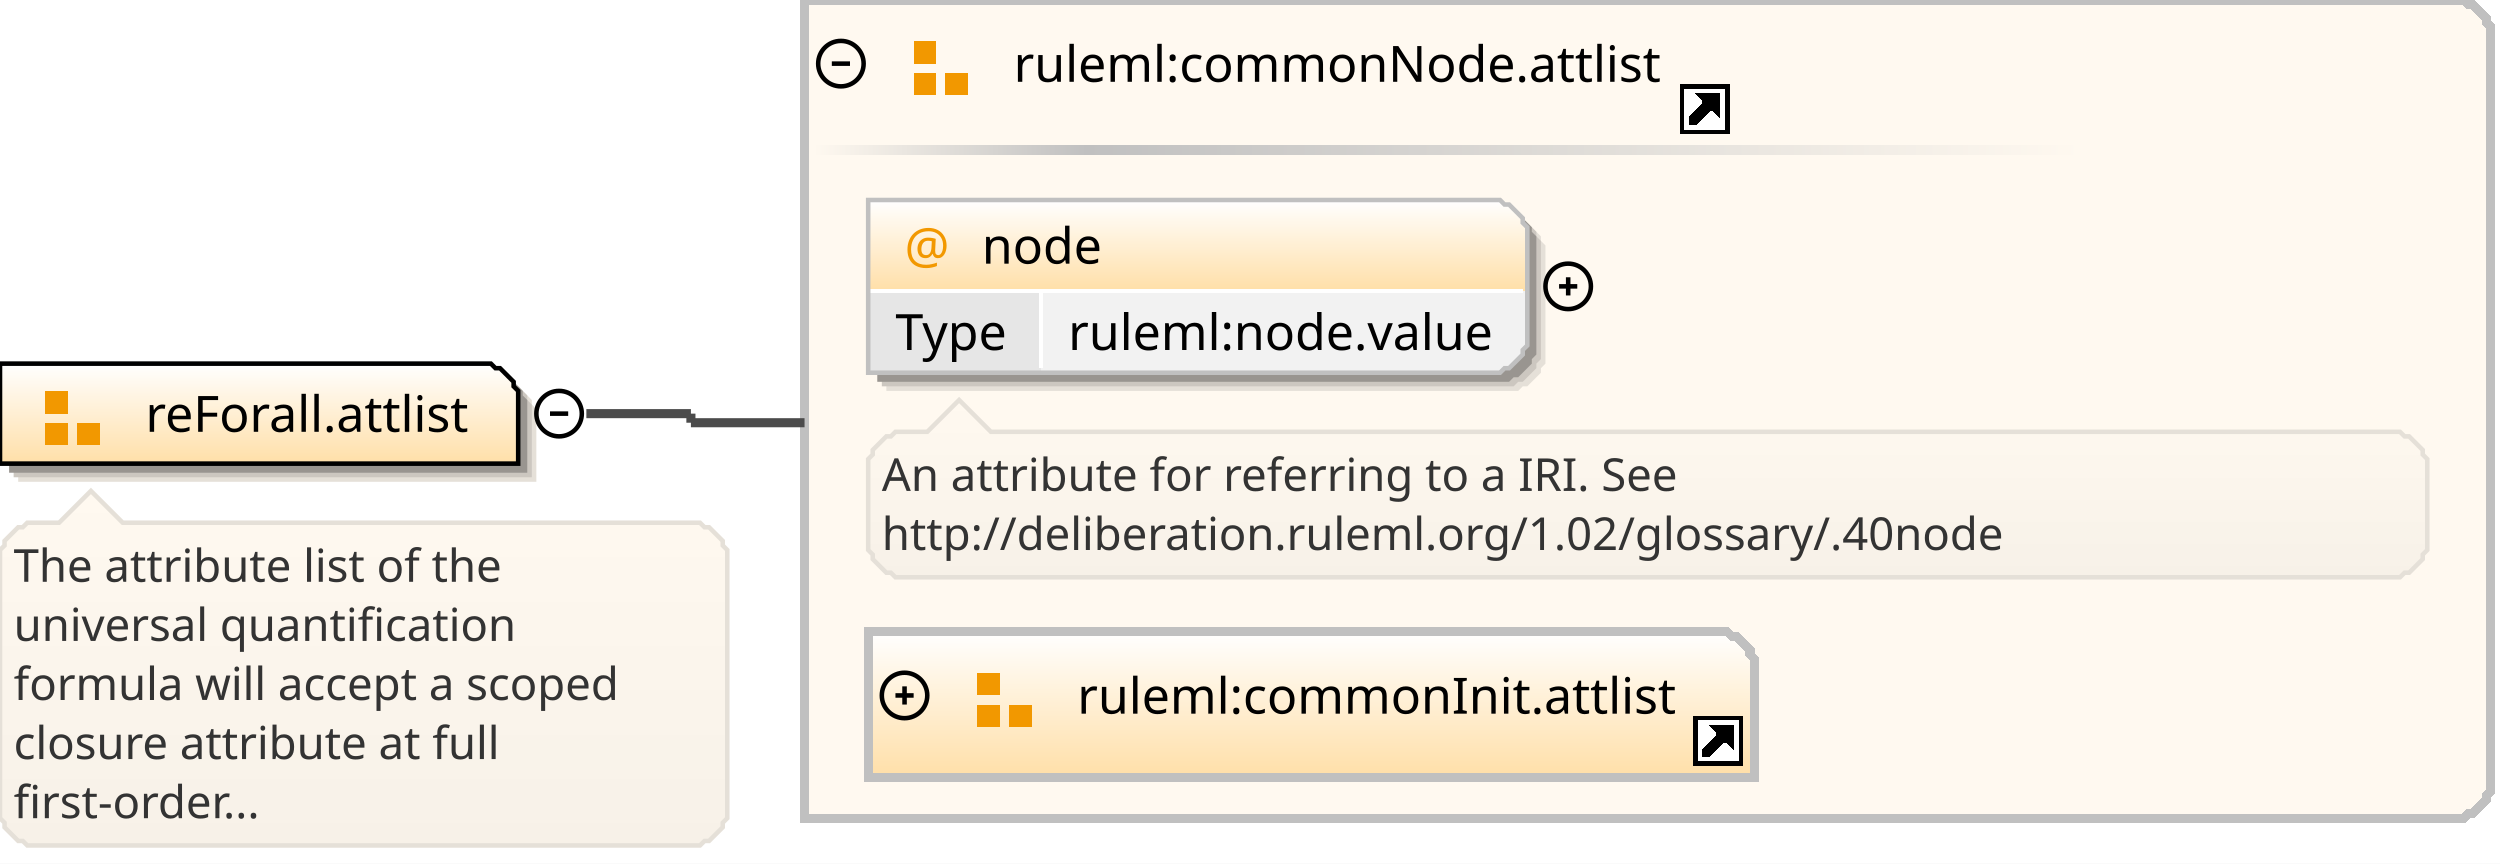
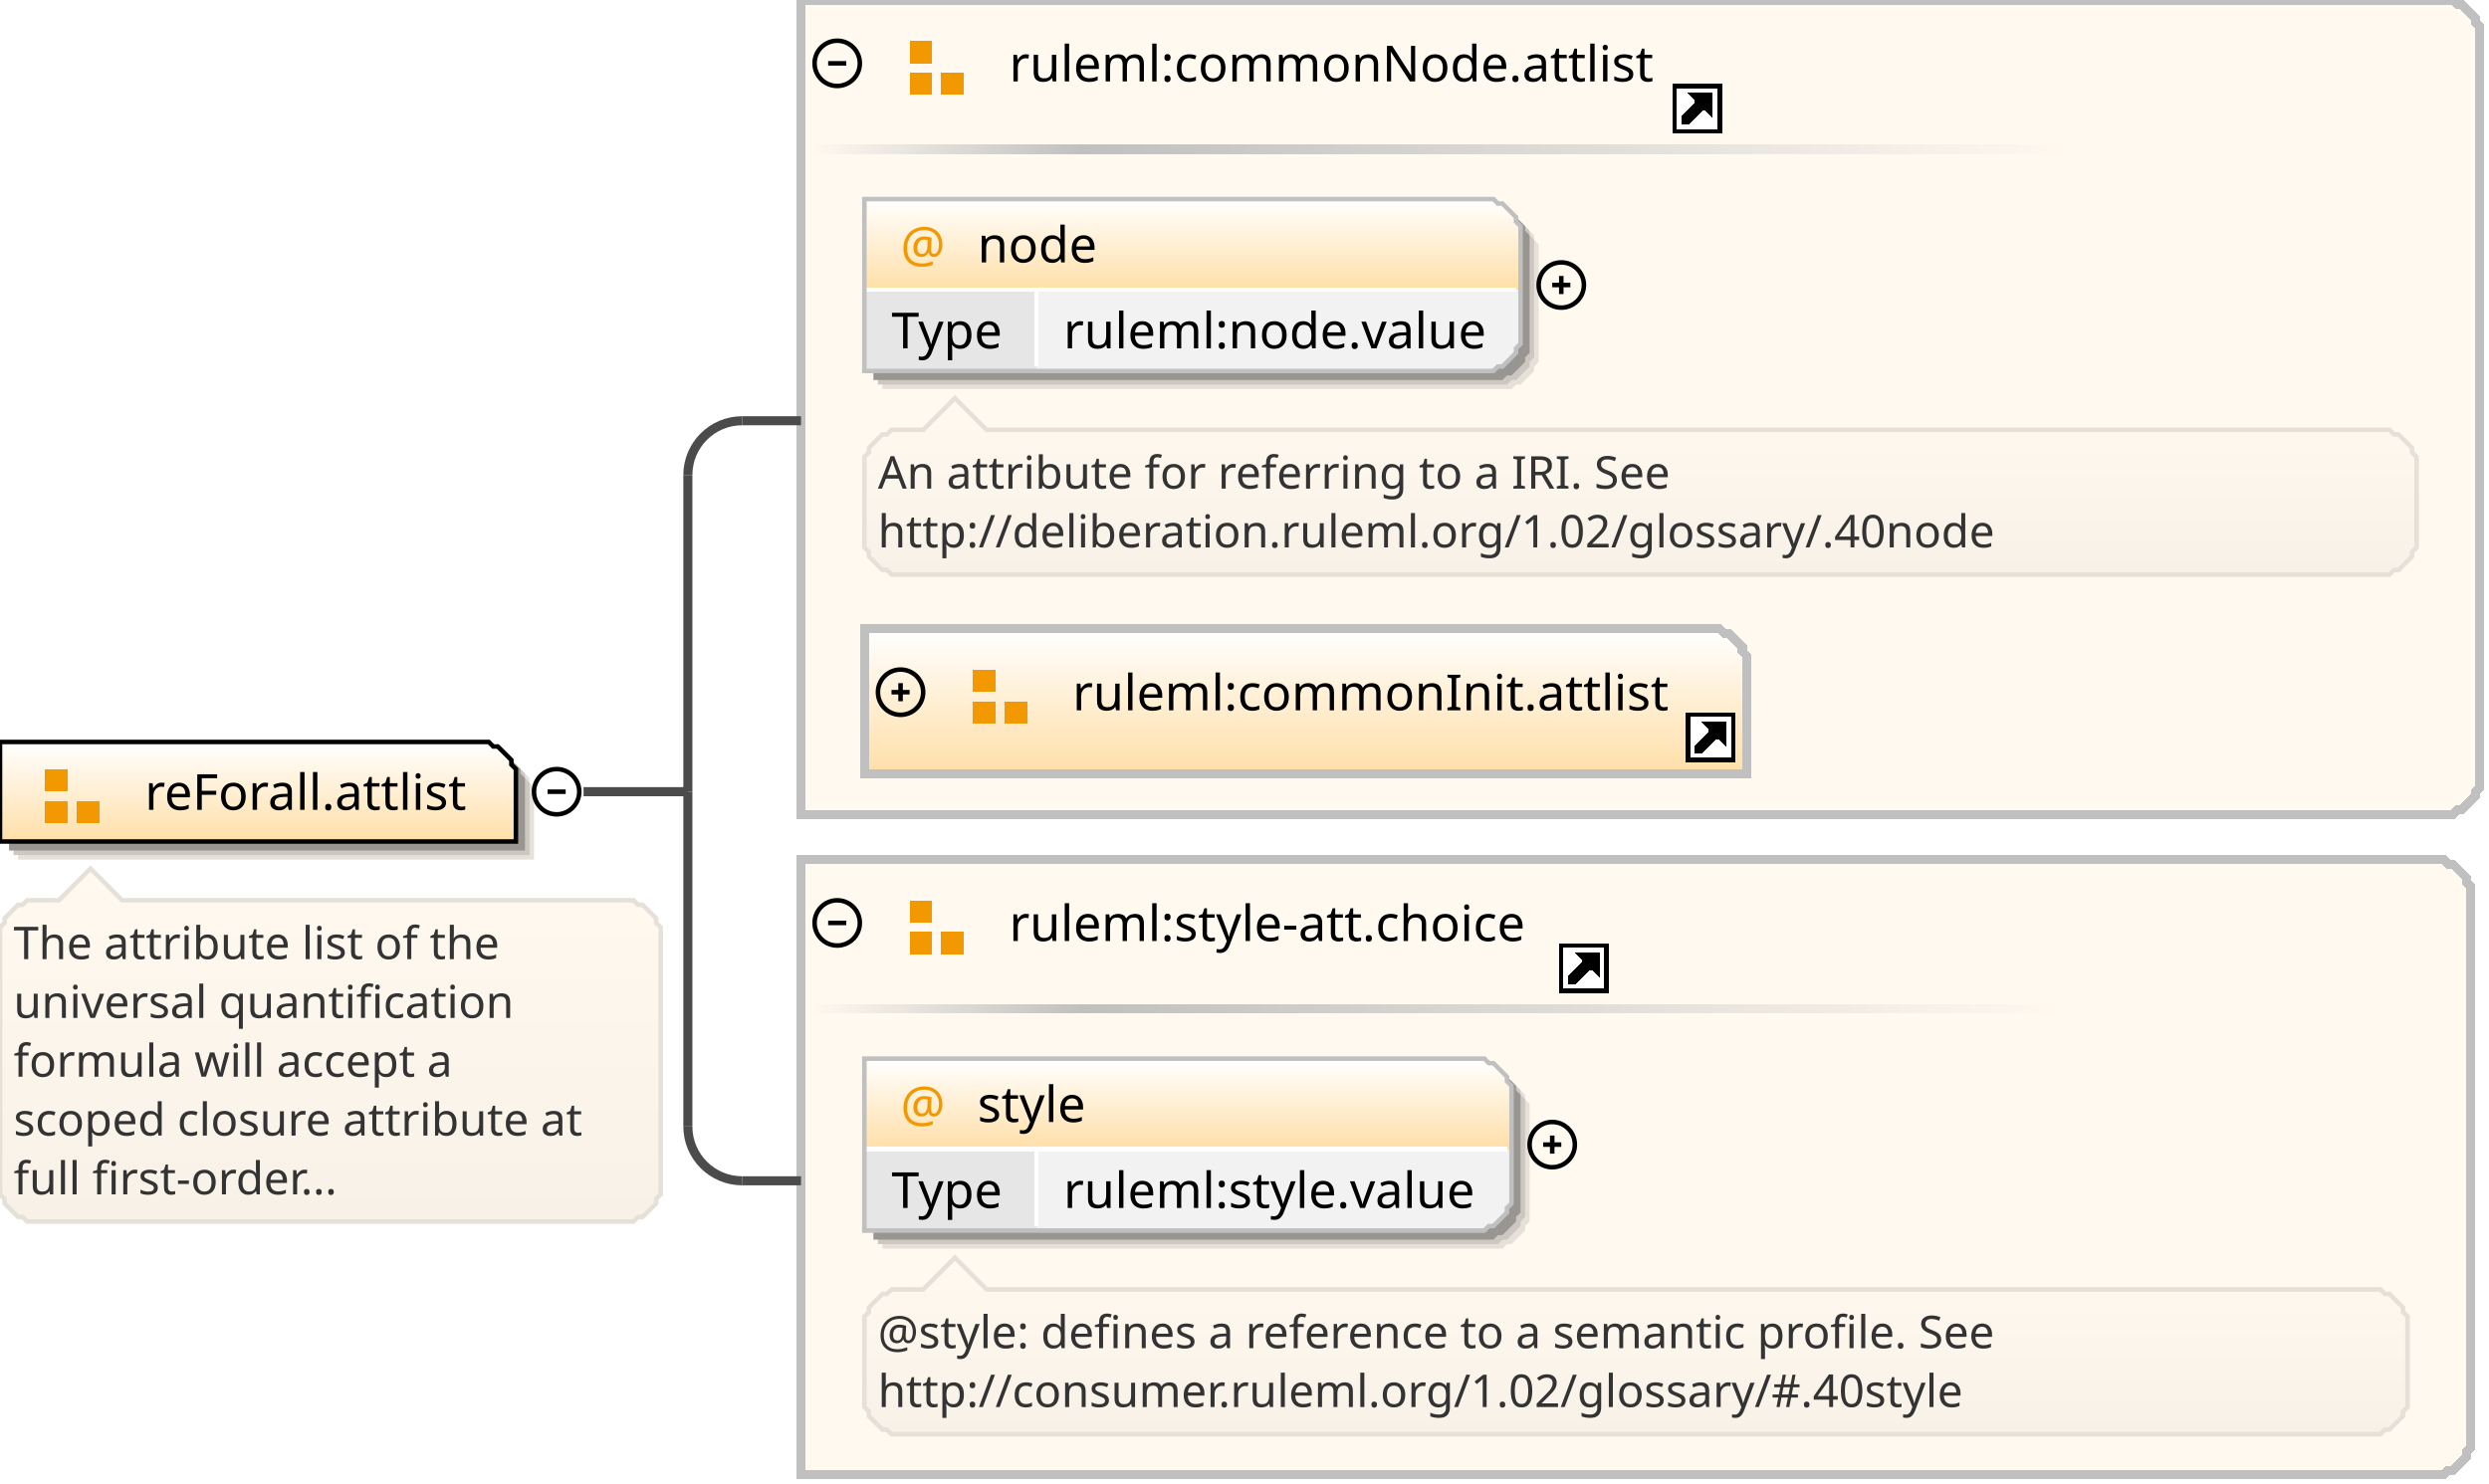
- <svg xmlns="http://www.w3.org/2000/svg" color-interpolation="auto" color-rendering="auto" fill="black" fill-opacity="1" font-family="'Dialog'" font-size="12" font-style="normal" font-weight="normal" height="190" image-rendering="auto" shape-rendering="auto" stroke="black" stroke-dasharray="none" stroke-dashoffset="0" stroke-linecap="square" stroke-linejoin="miter" stroke-miterlimit="10" stroke-opacity="1" stroke-width="1" text-rendering="auto" width="550">
+ <svg xmlns="http://www.w3.org/2000/svg" color-interpolation="auto" color-rendering="auto" fill="black" fill-opacity="1" font-family="'Dialog'" font-size="12" font-style="normal" font-weight="normal" height="328" image-rendering="auto" shape-rendering="auto" stroke="black" stroke-dasharray="none" stroke-dashoffset="0" stroke-linecap="square" stroke-linejoin="miter" stroke-miterlimit="10" stroke-opacity="1" stroke-width="1" text-rendering="auto" width="550">
  <defs id="genericDefs" />
  <g>
    <defs id="defs1">
-       <linearGradient gradientUnits="userSpaceOnUse" id="linearGradient1" spreadMethod="pad" x1="0" x2="0" y1="80" y2="102">
+       <linearGradient gradientUnits="userSpaceOnUse" id="linearGradient1" spreadMethod="pad" x1="0" x2="0" y1="164" y2="186">
        <stop offset="0%" stop-color="white" stop-opacity="1" />
        <stop offset="100%" stop-color="rgb(255,223,168)" stop-opacity="1" />
      </linearGradient>
      <linearGradient gradientUnits="userSpaceOnUse" id="linearGradient2" spreadMethod="pad" x1="239" x2="458" y1="32" y2="32">
        <stop offset="0%" stop-color="silver" stop-opacity="1" />
        <stop offset="100%" stop-color="rgb(255,249,240)" stop-opacity="1" />
      </linearGradient>
      <linearGradient gradientUnits="userSpaceOnUse" id="linearGradient3" spreadMethod="pad" x1="179" x2="239" y1="32" y2="32">
        <stop offset="0%" stop-color="rgb(255,249,240)" stop-opacity="1" />
        <stop offset="100%" stop-color="silver" stop-opacity="1" />
      </linearGradient>
      <linearGradient gradientUnits="userSpaceOnUse" id="linearGradient4" spreadMethod="pad" x1="191" x2="191" y1="44" y2="64">
        <stop offset="0%" stop-color="white" stop-opacity="1" />
        <stop offset="100%" stop-color="rgb(255,223,168)" stop-opacity="1" />
      </linearGradient>
      <linearGradient gradientUnits="userSpaceOnUse" id="linearGradient5" spreadMethod="pad" x1="191" x2="191" y1="88" y2="127">
        <stop offset="0%" stop-color="rgb(255,249,240)" stop-opacity="1" />
        <stop offset="100%" stop-color="rgb(247,241,232)" stop-opacity="1" />
      </linearGradient>
      <linearGradient gradientUnits="userSpaceOnUse" id="linearGradient6" spreadMethod="pad" x1="191" x2="191" y1="139" y2="171">
        <stop offset="0%" stop-color="white" stop-opacity="1" />
        <stop offset="100%" stop-color="rgb(255,223,168)" stop-opacity="1" />
      </linearGradient>
-       <linearGradient gradientUnits="userSpaceOnUse" id="linearGradient7" spreadMethod="pad" x1="0" x2="0" y1="108" y2="186">
+       <linearGradient gradientUnits="userSpaceOnUse" id="linearGradient7" spreadMethod="pad" x1="239" x2="456" y1="222" y2="222">
+         <stop offset="0%" stop-color="silver" stop-opacity="1" />
+         <stop offset="100%" stop-color="rgb(255,249,240)" stop-opacity="1" />
+       </linearGradient>
+       <linearGradient gradientUnits="userSpaceOnUse" id="linearGradient8" spreadMethod="pad" x1="179" x2="239" y1="222" y2="222">
+         <stop offset="0%" stop-color="rgb(255,249,240)" stop-opacity="1" />
+         <stop offset="100%" stop-color="silver" stop-opacity="1" />
+       </linearGradient>
+       <linearGradient gradientUnits="userSpaceOnUse" id="linearGradient9" spreadMethod="pad" x1="191" x2="191" y1="234" y2="254">
+         <stop offset="0%" stop-color="white" stop-opacity="1" />
+         <stop offset="100%" stop-color="rgb(255,223,168)" stop-opacity="1" />
+       </linearGradient>
+       <linearGradient gradientUnits="userSpaceOnUse" id="linearGradient10" spreadMethod="pad" x1="191" x2="191" y1="278" y2="317">
+         <stop offset="0%" stop-color="rgb(255,249,240)" stop-opacity="1" />
+         <stop offset="100%" stop-color="rgb(247,241,232)" stop-opacity="1" />
+       </linearGradient>
+       <linearGradient gradientUnits="userSpaceOnUse" id="linearGradient11" spreadMethod="pad" x1="0" x2="0" y1="192" y2="270">
        <stop offset="0%" stop-color="rgb(255,249,240)" stop-opacity="1" />
        <stop offset="100%" stop-color="rgb(247,241,232)" stop-opacity="1" />
      </linearGradient>
      <clipPath clipPathUnits="userSpaceOnUse" id="clipPath1">
-         <path d="M0 0 L550 0 L550 190 L0 190 L0 0 Z" />
+         <path d="M0 0 L550 0 L550 328 L0 328 L0 0 Z" />
      </clipPath>
    </defs>
    <g fill="white" stroke="white" text-rendering="geometricPrecision">
-       <rect clip-path="url(#clipPath1)" height="190" stroke="none" width="550" x="0" y="0" />
+       <rect clip-path="url(#clipPath1)" height="328" stroke="none" width="550" x="0" y="0" />
    </g>
    <g fill="rgb(229,224,216)" font-family="sans-serif" font-size="11" stroke="rgb(229,224,216)" text-rendering="geometricPrecision">
-       <polygon clip-path="url(#clipPath1)" points=" 4 84 112 84 113 85 114 85 115 86 116 87 117 88 117 89 118 90 118 106 4 106" stroke="none" />
-       <polygon clip-path="url(#clipPath1)" fill="rgb(204,199,192)" points=" 3 83 111 83 112 84 113 84 114 85 115 86 116 87 116 88 117 89 117 105 3 105" stroke="none" />
-       <polygon clip-path="url(#clipPath1)" fill="rgb(153,149,144)" points=" 2 82 110 82 111 83 112 83 113 84 114 85 115 86 115 87 116 88 116 104 2 104" stroke="none" />
-       <polygon clip-path="url(#clipPath1)" fill="url(#linearGradient1)" points=" 0 80 108 80 109 81 110 81 111 82 112 83 113 84 113 85 114 86 114 102 0 102" shape-rendering="crispEdges" stroke="none" />
-       <polygon clip-path="url(#clipPath1)" fill="none" points=" 0 80 108 80 109 81 110 81 111 82 112 83 113 84 113 85 114 86 114 102 0 102" stroke="black" stroke-linecap="butt" />
+       <polygon clip-path="url(#clipPath1)" points=" 4 168 112 168 113 169 114 169 115 170 116 171 117 172 117 173 118 174 118 190 4 190" stroke="none" />
+       <polygon clip-path="url(#clipPath1)" fill="rgb(204,199,192)" points=" 3 167 111 167 112 168 113 168 114 169 115 170 116 171 116 172 117 173 117 189 3 189" stroke="none" />
+       <polygon clip-path="url(#clipPath1)" fill="rgb(153,149,144)" points=" 2 166 110 166 111 167 112 167 113 168 114 169 115 170 115 171 116 172 116 188 2 188" stroke="none" />
+       <polygon clip-path="url(#clipPath1)" fill="url(#linearGradient1)" points=" 0 164 108 164 109 165 110 165 111 166 112 167 113 168 113 169 114 170 114 186 0 186" shape-rendering="crispEdges" stroke="none" />
+       <polygon clip-path="url(#clipPath1)" fill="none" points=" 0 164 108 164 109 165 110 165 111 166 112 167 113 168 113 169 114 170 114 186 0 186" stroke="black" stroke-linecap="butt" />
    </g>
    <g fill="rgb(242,152,0)" font-family="sans-serif" font-size="11" shape-rendering="crispEdges" stroke="rgb(242,152,0)" stroke-linecap="butt" text-rendering="geometricPrecision">
-       <rect clip-path="url(#clipPath1)" height="5" stroke="none" width="5" x="10" y="86" />
-       <rect clip-path="url(#clipPath1)" height="5" stroke="none" width="5" x="10" y="93" />
-       <rect clip-path="url(#clipPath1)" height="5" stroke="none" width="5" x="17" y="93" />
-       <text clip-path="url(#clipPath1)" fill="black" stroke="none" x="32" xml:space="preserve" y="95">reForall.attlist</text>
-       <circle clip-path="url(#clipPath1)" cx="123" cy="91" fill="none" r="5" shape-rendering="auto" stroke="black" />
-       <line clip-path="url(#clipPath1)" fill="none" shape-rendering="auto" stroke="black" x1="121" x2="125" y1="91" y2="91" />
+       <rect clip-path="url(#clipPath1)" height="5" stroke="none" width="5" x="10" y="170" />
+       <rect clip-path="url(#clipPath1)" height="5" stroke="none" width="5" x="10" y="177" />
+       <rect clip-path="url(#clipPath1)" height="5" stroke="none" width="5" x="17" y="177" />
+       <text clip-path="url(#clipPath1)" fill="black" stroke="none" x="32" xml:space="preserve" y="179">reForall.attlist</text>
+       <circle clip-path="url(#clipPath1)" cx="123" cy="175" fill="none" r="5" shape-rendering="auto" stroke="black" />
+       <line clip-path="url(#clipPath1)" fill="none" shape-rendering="auto" stroke="black" x1="121" x2="125" y1="175" y2="175" />
      <polygon clip-path="url(#clipPath1)" fill="rgb(255,249,240)" points=" 177 0 542 0 543 1 544 1 545 2 546 3 547 4 547 5 548 6 548 174 547 175 547 176 546 177 545 178 544 179 543 179 542 180 177 180" stroke="none" stroke-width="2" />
      <polygon clip-path="url(#clipPath1)" fill="none" points=" 177 0 542 0 543 1 544 1 545 2 546 3 547 4 547 5 548 6 548 174 547 175 547 176 546 177 545 178 544 179 543 179 542 180 177 180" stroke="silver" stroke-width="2" />
      <rect clip-path="url(#clipPath1)" fill="url(#linearGradient2)" height="2" stroke="none" stroke-width="2" width="219" x="239" y="32" />
      <rect clip-path="url(#clipPath1)" fill="url(#linearGradient3)" height="2" stroke="none" stroke-width="2" width="60" x="179" y="32" />
      <rect clip-path="url(#clipPath1)" height="5" stroke="none" width="5" x="201" y="9" />
      <rect clip-path="url(#clipPath1)" height="5" stroke="none" width="5" x="201" y="16" />
      <rect clip-path="url(#clipPath1)" height="5" stroke="none" width="5" x="208" y="16" />
      <text clip-path="url(#clipPath1)" fill="black" stroke="none" x="223" xml:space="preserve" y="18">ruleml:commonNode.attlist</text>
      <rect clip-path="url(#clipPath1)" fill="white" height="10" stroke="none" width="10" x="370" y="19" />
      <polygon clip-path="url(#clipPath1)" fill="none" points=" 372 27 372 26 375 23 375 22 374 21 378 21 378 25 377 24 376 24 373 27" stroke="black" />
      <polygon clip-path="url(#clipPath1)" fill="black" points=" 372 27 372 26 375 23 375 22 374 21 378 21 378 25 377 24 376 24 373 27" stroke="none" />
      <rect clip-path="url(#clipPath1)" fill="none" height="10" stroke="black" width="10" x="370" y="19" />
      <circle clip-path="url(#clipPath1)" cx="185" cy="14" fill="none" r="5" shape-rendering="auto" stroke="black" />
      <line clip-path="url(#clipPath1)" fill="none" shape-rendering="auto" stroke="black" x1="183" x2="187" y1="14" y2="14" />
      <polygon clip-path="url(#clipPath1)" fill="rgb(229,224,216)" points=" 195 48 334 48 335 49 336 49 337 50 338 51 339 52 339 53 340 54 340 80 339 81 339 82 338 83 337 84 336 85 335 85 334 86 195 86" shape-rendering="auto" stroke="none" />
      <polygon clip-path="url(#clipPath1)" fill="rgb(204,199,192)" points=" 194 47 333 47 334 48 335 48 336 49 337 50 338 51 338 52 339 53 339 79 338 80 338 81 337 82 336 83 335 84 334 84 333 85 194 85" shape-rendering="auto" stroke="none" />
      <polygon clip-path="url(#clipPath1)" fill="rgb(153,149,144)" points=" 193 46 332 46 333 47 334 47 335 48 336 49 337 50 337 51 338 52 338 78 337 79 337 80 336 81 335 82 334 83 333 83 332 84 193 84" shape-rendering="auto" stroke="none" />
      <polygon clip-path="url(#clipPath1)" fill="url(#linearGradient4)" points=" 191 44 330 44 331 45 332 45 333 46 334 47 335 48 335 49 336 50 336 64 335 64 335 64 334 64 333 64 332 64 331 64 330 64 191 64" stroke="none" />
      <polygon clip-path="url(#clipPath1)" fill="rgb(230,230,230)" points=" 191 64 229 64 229 64 229 64 229 64 229 64 229 64 229 64 229 64 229 76 229 77 229 78 229 79 229 80 229 81 229 81 229 82 191 82" stroke="none" />
      <polygon clip-path="url(#clipPath1)" fill="rgb(242,242,242)" points=" 229 64 330 64 331 64 332 64 333 64 334 64 335 64 335 64 336 64 336 76 335 77 335 78 334 79 333 80 332 81 331 81 330 82 229 82" stroke="none" />
      <line clip-path="url(#clipPath1)" fill="none" stroke="white" x1="191" x2="335" y1="64" y2="64" />
      <text clip-path="url(#clipPath1)" fill="black" stroke="none" x="197" xml:space="preserve" y="77">Type</text>
      <text clip-path="url(#clipPath1)" fill="black" stroke="none" x="235" xml:space="preserve" y="77">ruleml:node.value</text>
      <line clip-path="url(#clipPath1)" fill="none" stroke="white" x1="229" x2="229" y1="64" y2="81" />
      <polygon clip-path="url(#clipPath1)" fill="none" points=" 191 44 330 44 331 45 332 45 333 46 334 47 335 48 335 49 336 50 336 76 335 77 335 78 334 79 333 80 332 81 331 81 330 82 191 82" shape-rendering="auto" stroke="silver" />
      <text clip-path="url(#clipPath1)" stroke="none" x="199" xml:space="preserve" y="58">@</text>
      <text clip-path="url(#clipPath1)" fill="black" stroke="none" x="216" xml:space="preserve" y="58">node</text>
      <circle clip-path="url(#clipPath1)" cx="345" cy="63" fill="none" r="5" shape-rendering="auto" stroke="black" />
      <line clip-path="url(#clipPath1)" fill="none" shape-rendering="auto" stroke="black" x1="343" x2="347" y1="63" y2="63" />
      <line clip-path="url(#clipPath1)" fill="none" shape-rendering="auto" stroke="black" x1="345" x2="345" y1="61" y2="65" />
      <polygon clip-path="url(#clipPath1)" fill="url(#linearGradient5)" points=" 191 101 192 100 192 99 193 98 194 97 195 96 196 96 197 95 204 95 211 88 218 95 528 95 529 96 530 96 531 97 532 98 533 99 533 100 534 101 534 121 533 122 533 123 532 124 531 125 530 126 529 126 528 127 197 127 196 126 195 126 194 125 193 124 192 123 192 122 191 121" stroke="none" />
      <polygon clip-path="url(#clipPath1)" fill="none" points=" 191 101 192 100 192 99 193 98 194 97 195 96 196 96 197 95 204 95 211 88 218 95 528 95 529 96 530 96 531 97 532 98 533 99 533 100 534 101 534 121 533 122 533 123 532 124 531 125 530 126 529 126 528 127 197 127 196 126 195 126 194 125 193 124 192 123 192 122 191 121" shape-rendering="auto" stroke="rgb(229,224,216)" />
      <text clip-path="url(#clipPath1)" fill="rgb(51,51,51)" font-size="10" stroke="none" x="194" xml:space="preserve" y="108">An attribute for referring to a IRI. See </text>
      <text clip-path="url(#clipPath1)" fill="rgb(51,51,51)" font-size="10" stroke="none" x="194" xml:space="preserve" y="121">http://deliberation.ruleml.org/1.02/glossary/.40node</text>
      <polygon clip-path="url(#clipPath1)" fill="url(#linearGradient6)" points=" 191 139 380 139 381 140 382 140 383 141 384 142 385 143 385 144 386 145 386 171 191 171" stroke="none" stroke-width="2" />
      <polygon clip-path="url(#clipPath1)" fill="none" points=" 191 139 380 139 381 140 382 140 383 141 384 142 385 143 385 144 386 145 386 171 191 171" stroke="silver" stroke-width="2" />
      <rect clip-path="url(#clipPath1)" height="5" stroke="none" width="5" x="215" y="148" />
      <rect clip-path="url(#clipPath1)" height="5" stroke="none" width="5" x="215" y="155" />
      <rect clip-path="url(#clipPath1)" height="5" stroke="none" width="5" x="222" y="155" />
      <text clip-path="url(#clipPath1)" fill="black" stroke="none" x="237" xml:space="preserve" y="157">ruleml:commonInit.attlist</text>
      <rect clip-path="url(#clipPath1)" fill="white" height="10" stroke="none" width="10" x="373" y="158" />
      <polygon clip-path="url(#clipPath1)" fill="none" points=" 375 166 375 165 378 162 378 161 377 160 381 160 381 164 380 163 379 163 376 166" stroke="black" />
      <polygon clip-path="url(#clipPath1)" fill="black" points=" 375 166 375 165 378 162 378 161 377 160 381 160 381 164 380 163 379 163 376 166" stroke="none" />
      <rect clip-path="url(#clipPath1)" fill="none" height="10" stroke="black" width="10" x="373" y="158" />
      <circle clip-path="url(#clipPath1)" cx="199" cy="153" fill="none" r="5" shape-rendering="auto" stroke="black" />
      <line clip-path="url(#clipPath1)" fill="none" shape-rendering="auto" stroke="black" x1="197" x2="201" y1="153" y2="153" />
      <line clip-path="url(#clipPath1)" fill="none" shape-rendering="auto" stroke="black" x1="199" x2="199" y1="151" y2="155" />
    </g>
    <g fill="rgb(75,75,75)" font-family="sans-serif" font-size="11" stroke="rgb(75,75,75)" stroke-linecap="butt" stroke-width="2" text-rendering="geometricPrecision">
-       <line clip-path="url(#clipPath1)" fill="none" x1="129" x2="152" y1="91" y2="91" />
-       <line clip-path="url(#clipPath1)" fill="none" x1="152" x2="152" y1="91" y2="93" />
-       <line clip-path="url(#clipPath1)" fill="none" x1="152" x2="177" y1="93" y2="93" />
+       <line clip-path="url(#clipPath1)" fill="none" x1="129" x2="152" y1="175" y2="175" />
+       <line clip-path="url(#clipPath1)" fill="none" x1="152" x2="152" y1="105" y2="175" />
+       <line clip-path="url(#clipPath1)" fill="none" x1="164" x2="177" y1="93" y2="93" />
+       <path clip-path="url(#clipPath1)" d="M152 105 A12 12 0 0 1 164 93" fill="none" />
+       <polygon clip-path="url(#clipPath1)" fill="rgb(255,249,240)" points=" 177 190 540 190 541 191 542 191 543 192 544 193 545 194 545 195 546 196 546 320 545 321 545 322 544 323 543 324 542 325 541 325 540 326 177 326" shape-rendering="crispEdges" stroke="none" />
+       <polygon clip-path="url(#clipPath1)" fill="none" points=" 177 190 540 190 541 191 542 191 543 192 544 193 545 194 545 195 546 196 546 320 545 321 545 322 544 323 543 324 542 325 541 325 540 326 177 326" shape-rendering="crispEdges" stroke="silver" />
+       <rect clip-path="url(#clipPath1)" fill="url(#linearGradient7)" height="2" shape-rendering="crispEdges" stroke="none" width="217" x="239" y="222" />
+       <rect clip-path="url(#clipPath1)" fill="url(#linearGradient8)" height="2" shape-rendering="crispEdges" stroke="none" width="60" x="179" y="222" />
    </g>
-     <g fill="url(#linearGradient7)" font-family="sans-serif" font-size="11" shape-rendering="crispEdges" stroke="url(#linearGradient7)" stroke-linecap="butt" text-rendering="geometricPrecision">
-       <polygon clip-path="url(#clipPath1)" points=" 0 121 1 120 1 119 2 118 3 117 4 116 5 116 6 115 13 115 20 108 27 115 154 115 155 116 156 116 157 117 158 118 159 119 159 120 160 121 160 180 159 181 159 182 158 183 157 184 156 185 155 185 154 186 6 186 5 185 4 185 3 184 2 183 1 182 1 181 0 180" stroke="none" />
-       <polygon clip-path="url(#clipPath1)" fill="none" points=" 0 121 1 120 1 119 2 118 3 117 4 116 5 116 6 115 13 115 20 108 27 115 154 115 155 116 156 116 157 117 158 118 159 119 159 120 160 121 160 180 159 181 159 182 158 183 157 184 156 185 155 185 154 186 6 186 5 185 4 185 3 184 2 183 1 182 1 181 0 180" shape-rendering="auto" stroke="rgb(229,224,216)" />
-       <text clip-path="url(#clipPath1)" fill="rgb(51,51,51)" font-size="10" stroke="none" x="3" xml:space="preserve" y="128">The attribute list of the </text>
-       <text clip-path="url(#clipPath1)" fill="rgb(51,51,51)" font-size="10" stroke="none" x="3" xml:space="preserve" y="141">universal quantification </text>
-       <text clip-path="url(#clipPath1)" fill="rgb(51,51,51)" font-size="10" stroke="none" x="3" xml:space="preserve" y="154">formula will accept a scoped </text>
-       <text clip-path="url(#clipPath1)" fill="rgb(51,51,51)" font-size="10" stroke="none" x="3" xml:space="preserve" y="167">closure attribute at full </text>
-       <text clip-path="url(#clipPath1)" fill="rgb(51,51,51)" font-size="10" stroke="none" x="3" xml:space="preserve" y="180">first-order...</text>
+     <g fill="rgb(242,152,0)" font-family="sans-serif" font-size="11" shape-rendering="crispEdges" stroke="rgb(242,152,0)" stroke-linecap="butt" text-rendering="geometricPrecision">
+       <rect clip-path="url(#clipPath1)" height="5" stroke="none" width="5" x="201" y="199" />
+       <rect clip-path="url(#clipPath1)" height="5" stroke="none" width="5" x="201" y="206" />
+       <rect clip-path="url(#clipPath1)" height="5" stroke="none" width="5" x="208" y="206" />
+       <text clip-path="url(#clipPath1)" fill="black" stroke="none" x="223" xml:space="preserve" y="208">ruleml:style-att.choice</text>
+       <rect clip-path="url(#clipPath1)" fill="white" height="10" stroke="none" width="10" x="345" y="209" />
+       <polygon clip-path="url(#clipPath1)" fill="none" points=" 347 217 347 216 350 213 350 212 349 211 353 211 353 215 352 214 351 214 348 217" stroke="black" />
+       <polygon clip-path="url(#clipPath1)" fill="black" points=" 347 217 347 216 350 213 350 212 349 211 353 211 353 215 352 214 351 214 348 217" stroke="none" />
+       <rect clip-path="url(#clipPath1)" fill="none" height="10" stroke="black" width="10" x="345" y="209" />
+       <circle clip-path="url(#clipPath1)" cx="185" cy="204" fill="none" r="5" shape-rendering="auto" stroke="black" />
+       <line clip-path="url(#clipPath1)" fill="none" shape-rendering="auto" stroke="black" x1="183" x2="187" y1="204" y2="204" />
+       <polygon clip-path="url(#clipPath1)" fill="rgb(229,224,216)" points=" 195 238 332 238 333 239 334 239 335 240 336 241 337 242 337 243 338 244 338 270 337 271 337 272 336 273 335 274 334 275 333 275 332 276 195 276" shape-rendering="auto" stroke="none" />
+       <polygon clip-path="url(#clipPath1)" fill="rgb(204,199,192)" points=" 194 237 331 237 332 238 333 238 334 239 335 240 336 241 336 242 337 243 337 269 336 270 336 271 335 272 334 273 333 274 332 274 331 275 194 275" shape-rendering="auto" stroke="none" />
+       <polygon clip-path="url(#clipPath1)" fill="rgb(153,149,144)" points=" 193 236 330 236 331 237 332 237 333 238 334 239 335 240 335 241 336 242 336 268 335 269 335 270 334 271 333 272 332 273 331 273 330 274 193 274" shape-rendering="auto" stroke="none" />
+       <polygon clip-path="url(#clipPath1)" fill="url(#linearGradient9)" points=" 191 234 328 234 329 235 330 235 331 236 332 237 333 238 333 239 334 240 334 254 333 254 333 254 332 254 331 254 330 254 329 254 328 254 191 254" stroke="none" />
+       <polygon clip-path="url(#clipPath1)" fill="rgb(230,230,230)" points=" 191 254 229 254 229 254 229 254 229 254 229 254 229 254 229 254 229 254 229 266 229 267 229 268 229 269 229 270 229 271 229 271 229 272 191 272" stroke="none" />
+       <polygon clip-path="url(#clipPath1)" fill="rgb(242,242,242)" points=" 229 254 328 254 329 254 330 254 331 254 332 254 333 254 333 254 334 254 334 266 333 267 333 268 332 269 331 270 330 271 329 271 328 272 229 272" stroke="none" />
+       <line clip-path="url(#clipPath1)" fill="none" stroke="white" x1="191" x2="333" y1="254" y2="254" />
+       <text clip-path="url(#clipPath1)" fill="black" stroke="none" x="197" xml:space="preserve" y="267">Type</text>
+       <text clip-path="url(#clipPath1)" fill="black" stroke="none" x="235" xml:space="preserve" y="267">ruleml:style.value</text>
+       <line clip-path="url(#clipPath1)" fill="none" stroke="white" x1="229" x2="229" y1="254" y2="271" />
+       <polygon clip-path="url(#clipPath1)" fill="none" points=" 191 234 328 234 329 235 330 235 331 236 332 237 333 238 333 239 334 240 334 266 333 267 333 268 332 269 331 270 330 271 329 271 328 272 191 272" shape-rendering="auto" stroke="silver" />
+       <text clip-path="url(#clipPath1)" stroke="none" x="199" xml:space="preserve" y="248">@</text>
+       <text clip-path="url(#clipPath1)" fill="black" stroke="none" x="216" xml:space="preserve" y="248">style</text>
+       <circle clip-path="url(#clipPath1)" cx="343" cy="253" fill="none" r="5" shape-rendering="auto" stroke="black" />
+       <line clip-path="url(#clipPath1)" fill="none" shape-rendering="auto" stroke="black" x1="341" x2="345" y1="253" y2="253" />
+       <line clip-path="url(#clipPath1)" fill="none" shape-rendering="auto" stroke="black" x1="343" x2="343" y1="251" y2="255" />
+       <polygon clip-path="url(#clipPath1)" fill="url(#linearGradient10)" points=" 191 291 192 290 192 289 193 288 194 287 195 286 196 286 197 285 204 285 211 278 218 285 526 285 527 286 528 286 529 287 530 288 531 289 531 290 532 291 532 311 531 312 531 313 530 314 529 315 528 316 527 316 526 317 197 317 196 316 195 316 194 315 193 314 192 313 192 312 191 311" stroke="none" />
+       <polygon clip-path="url(#clipPath1)" fill="none" points=" 191 291 192 290 192 289 193 288 194 287 195 286 196 286 197 285 204 285 211 278 218 285 526 285 527 286 528 286 529 287 530 288 531 289 531 290 532 291 532 311 531 312 531 313 530 314 529 315 528 316 527 316 526 317 197 317 196 316 195 316 194 315 193 314 192 313 192 312 191 311" shape-rendering="auto" stroke="rgb(229,224,216)" />
+       <text clip-path="url(#clipPath1)" fill="rgb(51,51,51)" font-size="10" stroke="none" x="194" xml:space="preserve" y="298">@style: defines a reference to a semantic profile. See </text>
+       <text clip-path="url(#clipPath1)" fill="rgb(51,51,51)" font-size="10" stroke="none" x="194" xml:space="preserve" y="311">http://consumer.ruleml.org/1.02/glossary/#.40style</text>
+     </g>
+     <g fill="rgb(75,75,75)" font-family="sans-serif" font-size="11" stroke="rgb(75,75,75)" stroke-linecap="butt" stroke-width="2" text-rendering="geometricPrecision">
+       <line clip-path="url(#clipPath1)" fill="none" x1="129" x2="152" y1="175" y2="175" />
+       <line clip-path="url(#clipPath1)" fill="none" x1="152" x2="152" y1="175" y2="249" />
+       <line clip-path="url(#clipPath1)" fill="none" x1="164" x2="177" y1="261" y2="261" />
+       <path clip-path="url(#clipPath1)" d="M152 249 A12 12 0 0 0 164 261" fill="none" />
+     </g>
+     <g fill="url(#linearGradient11)" font-family="sans-serif" font-size="11" shape-rendering="crispEdges" stroke="url(#linearGradient11)" stroke-linecap="butt" text-rendering="geometricPrecision">
+       <polygon clip-path="url(#clipPath1)" points=" 0 205 1 204 1 203 2 202 3 201 4 200 5 200 6 199 13 199 20 192 27 199 140 199 141 200 142 200 143 201 144 202 145 203 145 204 146 205 146 264 145 265 145 266 144 267 143 268 142 269 141 269 140 270 6 270 5 269 4 269 3 268 2 267 1 266 1 265 0 264" stroke="none" />
+       <polygon clip-path="url(#clipPath1)" fill="none" points=" 0 205 1 204 1 203 2 202 3 201 4 200 5 200 6 199 13 199 20 192 27 199 140 199 141 200 142 200 143 201 144 202 145 203 145 204 146 205 146 264 145 265 145 266 144 267 143 268 142 269 141 269 140 270 6 270 5 269 4 269 3 268 2 267 1 266 1 265 0 264" shape-rendering="auto" stroke="rgb(229,224,216)" />
+       <text clip-path="url(#clipPath1)" fill="rgb(51,51,51)" font-size="10" stroke="none" x="3" xml:space="preserve" y="212">The attribute list of the </text>
+       <text clip-path="url(#clipPath1)" fill="rgb(51,51,51)" font-size="10" stroke="none" x="3" xml:space="preserve" y="225">universal quantification </text>
+       <text clip-path="url(#clipPath1)" fill="rgb(51,51,51)" font-size="10" stroke="none" x="3" xml:space="preserve" y="238">formula will accept a </text>
+       <text clip-path="url(#clipPath1)" fill="rgb(51,51,51)" font-size="10" stroke="none" x="3" xml:space="preserve" y="251">scoped closure attribute at </text>
+       <text clip-path="url(#clipPath1)" fill="rgb(51,51,51)" font-size="10" stroke="none" x="3" xml:space="preserve" y="264">full first-order...</text>
    </g>
  </g>
</svg>
